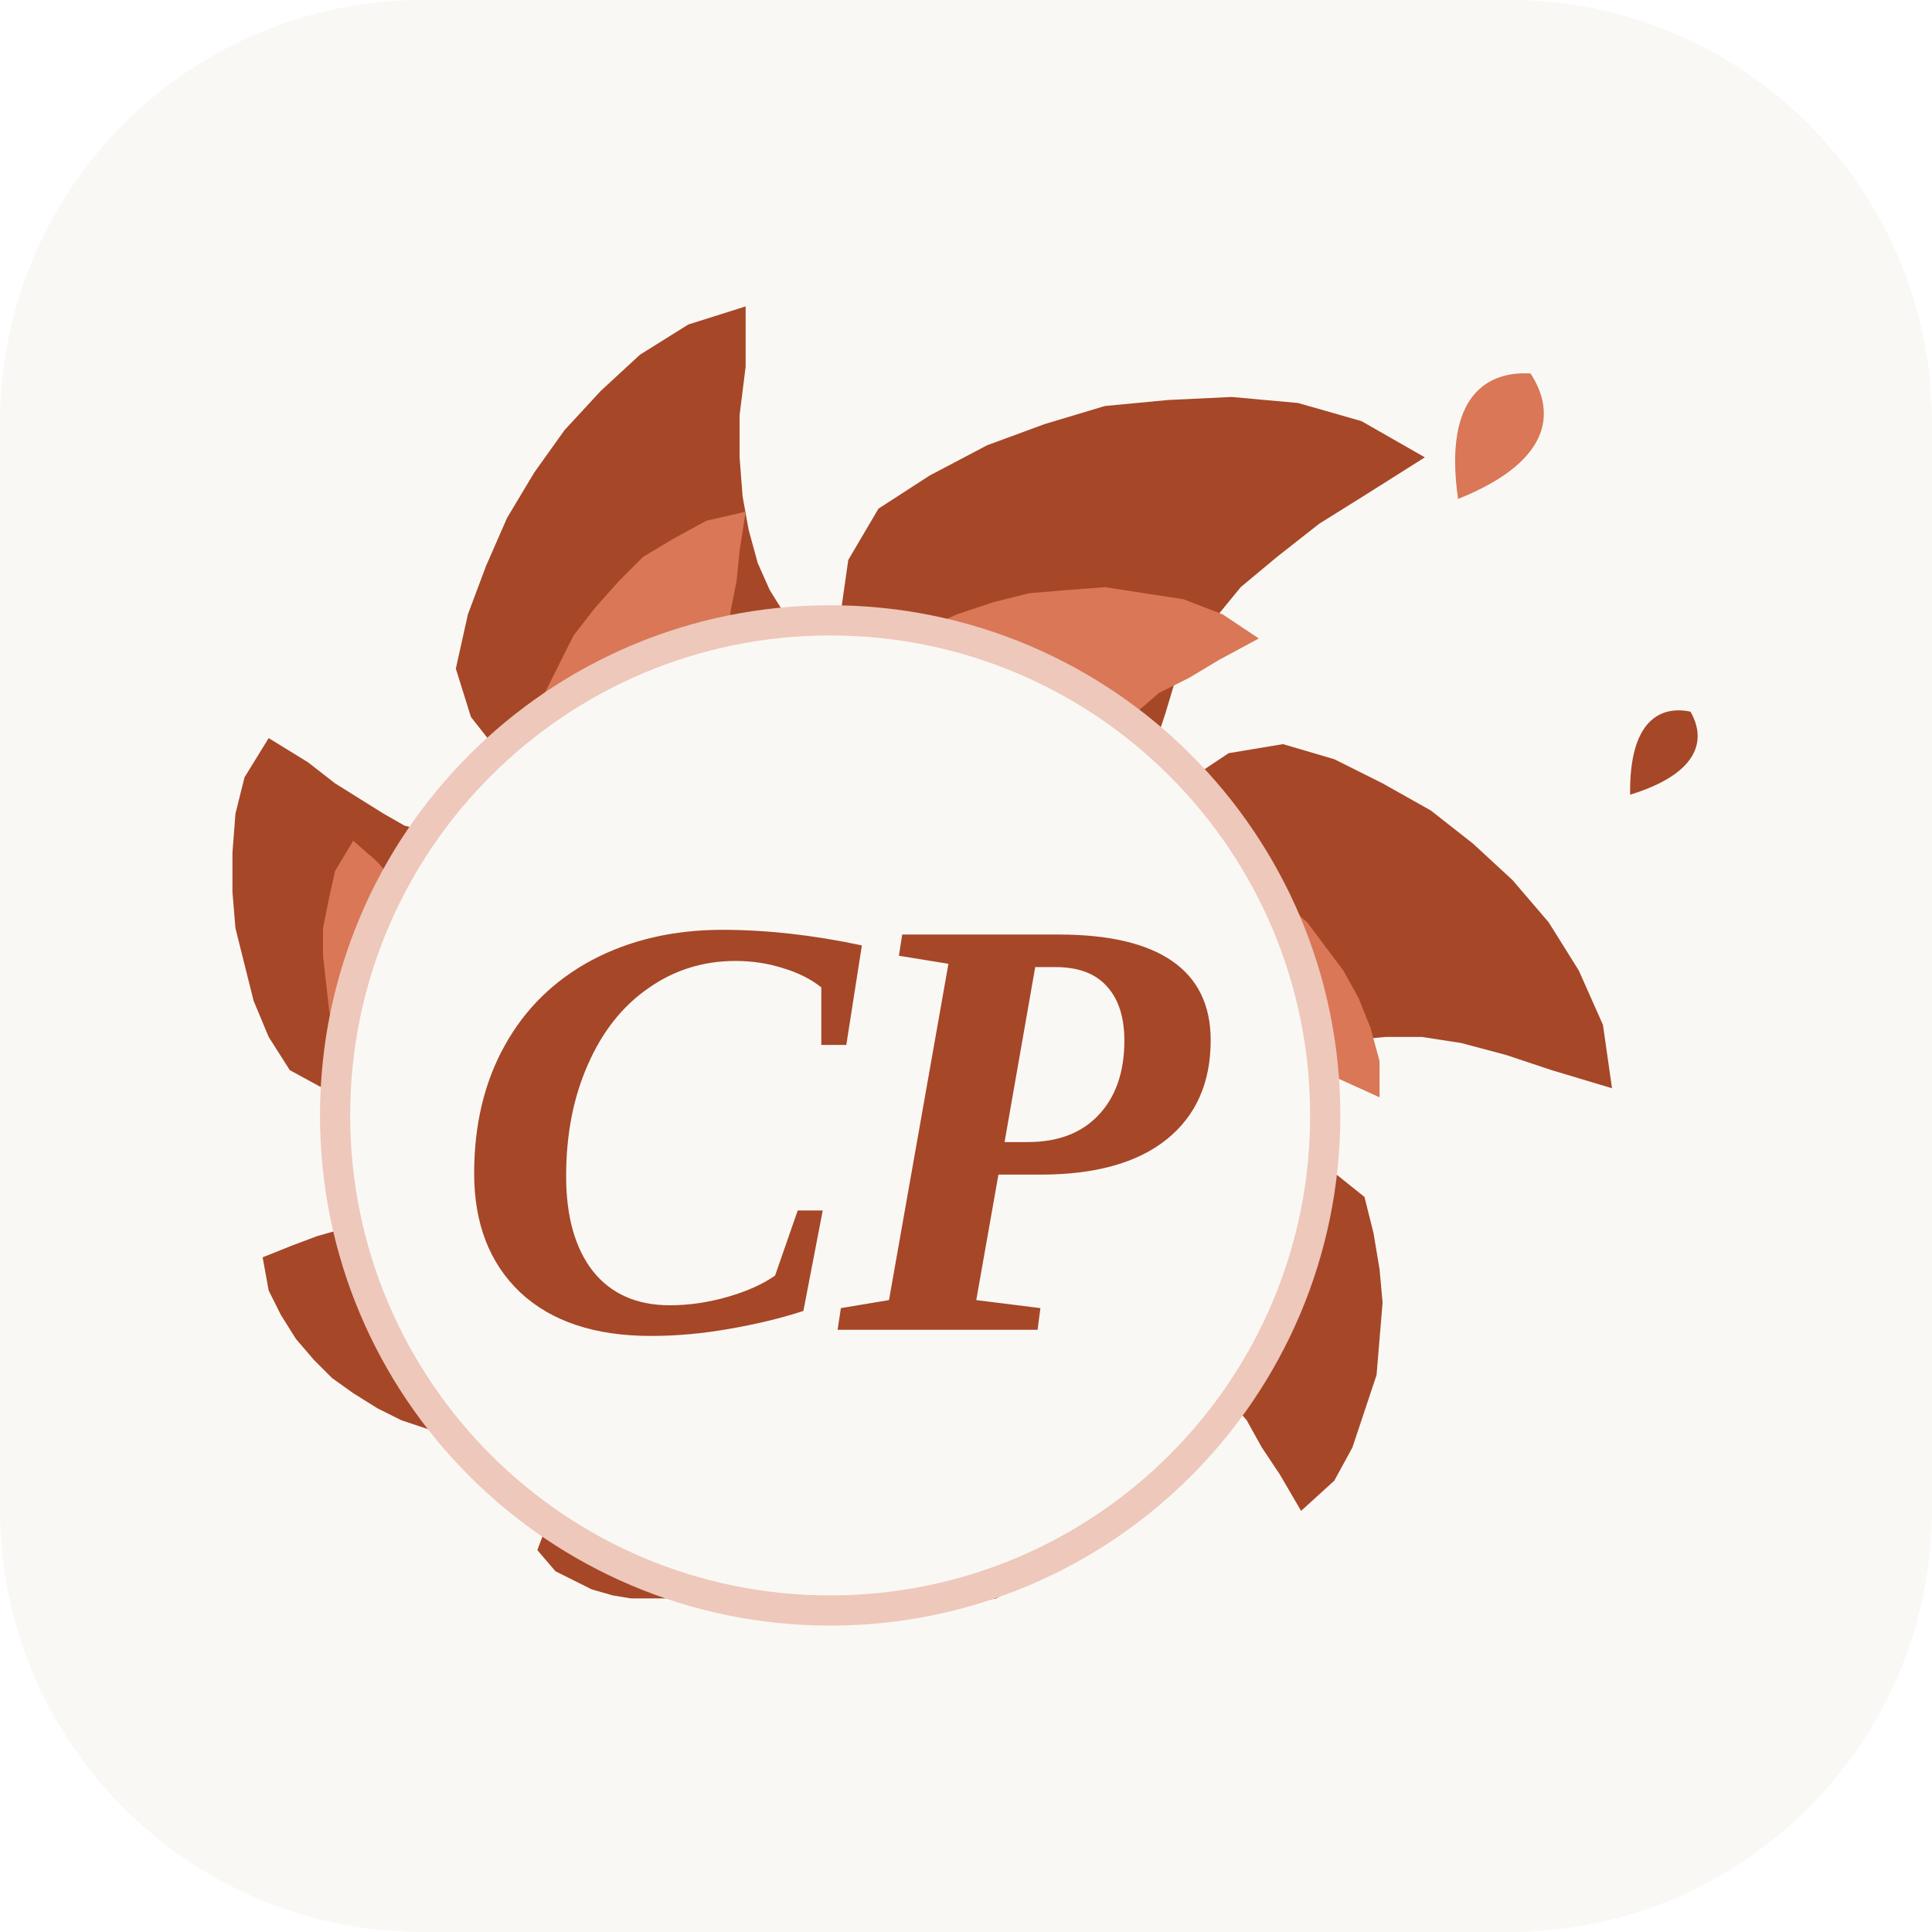
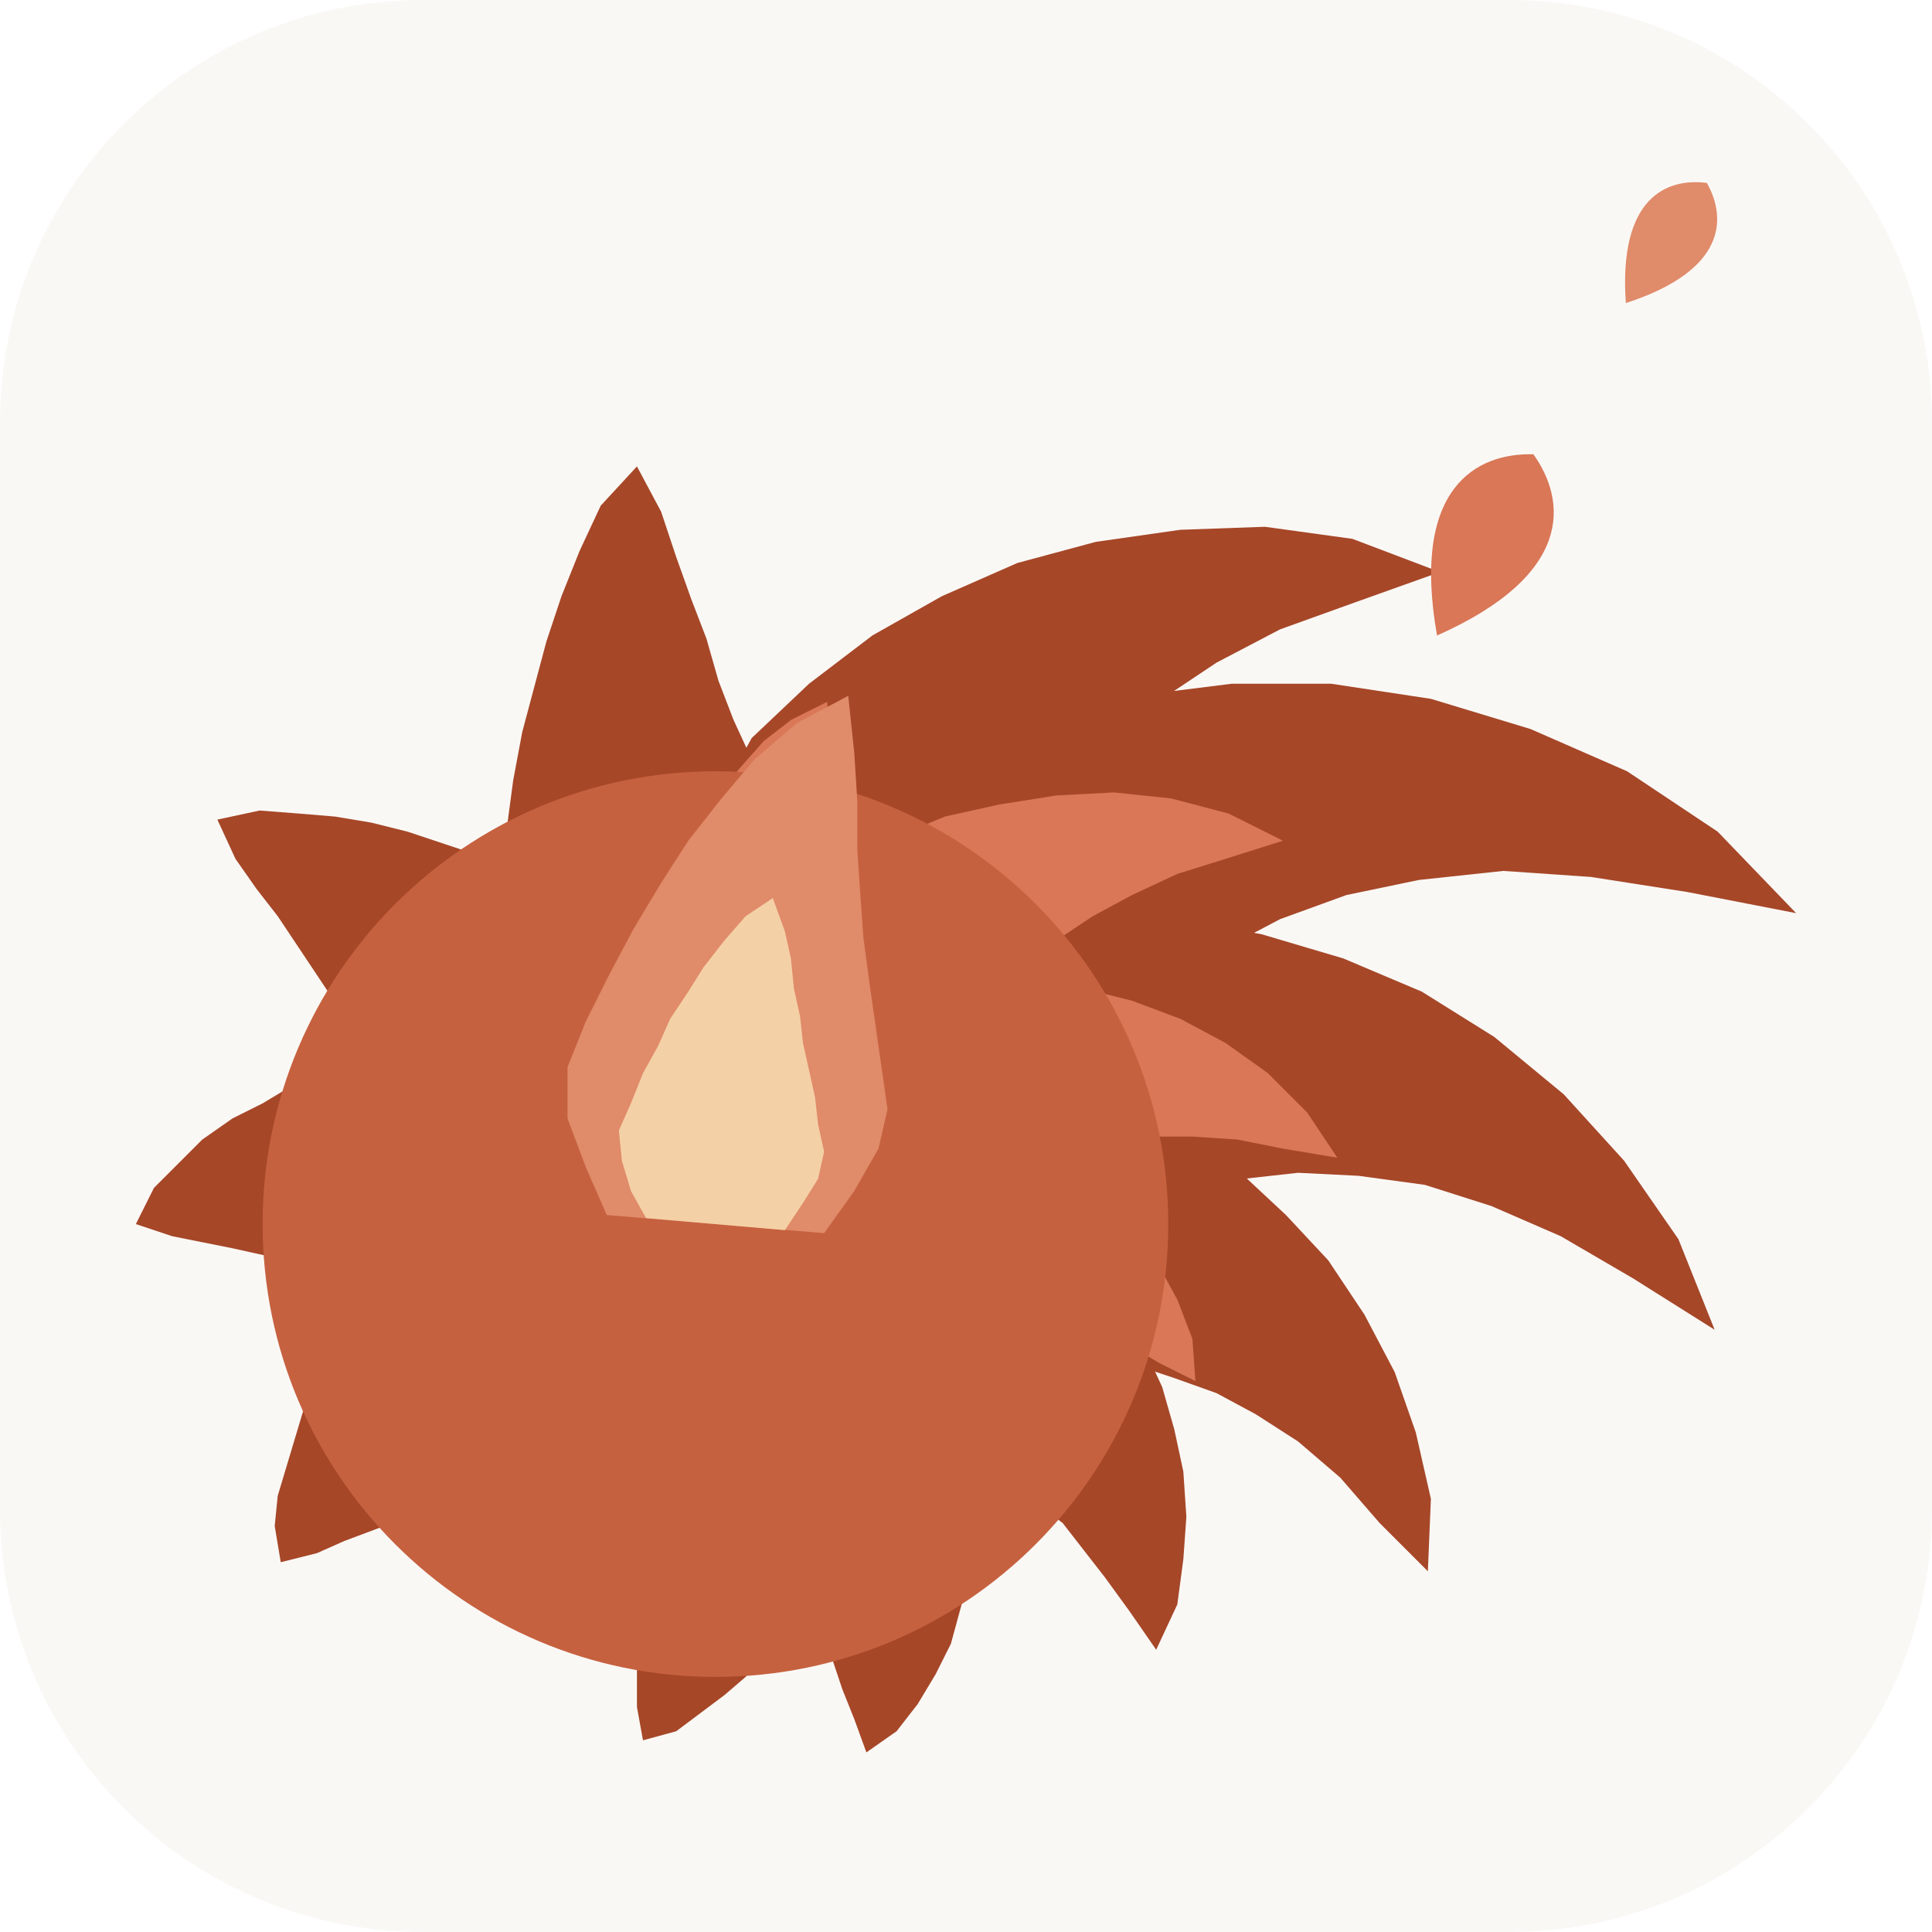
<svg xmlns="http://www.w3.org/2000/svg" viewBox="0 0 64 64" role="img" aria-label="Chinmaya Patro Study Desk">
  <rect width="64" height="64" rx="14" fill="#FAF8F5" />
-   <g transform="translate(-3.50 1.95)">
-     <path d="M33.7 47.8 L33.2 47.9 L32.8 47.7 L32.7 47.6 L32.9 47.7 L33.2 47.8 L33.4 48.1 L33.6 48.4 L33.8 48.8 L33.9 49.2 L34.0 49.7 L34.2 50.3 L34.4 51.0 L34.4 51.0 L35.2 51.2 L35.9 51.1 L36.5 51.0 L37.0 50.7 L37.5 50.5 L38.0 50.2 L38.5 49.8 L39.0 49.4 L39.4 48.9 L39.3 48.2 L38.9 47.5 L38.3 47.1Z" fill="#A64728" />
-     <path d="M42.2 41.7 L42.1 42.4 L41.7 42.8 L41.7 43.0 L42.1 43.0 L42.6 43.2 L43.1 43.5 L43.7 43.9 L44.2 44.4 L44.8 45.1 L45.3 46.0 L45.9 46.9 L46.6 48.1 L46.6 48.1 L47.7 47.1 L48.3 46.0 L48.7 44.8 L49.1 43.6 L49.2 42.4 L49.3 41.2 L49.2 40.1 L49.0 38.9 L48.7 37.7 L47.7 36.9 L46.4 36.5 L45.3 36.6Z" fill="#A64728" />
-     <path d="M44.0 32.1 L45.0 32.7 L45.5 33.3 L46.1 33.4 L46.7 33.0 L47.4 32.7 L48.3 32.5 L49.4 32.4 L50.6 32.4 L51.9 32.6 L53.4 33.0 L54.9 33.5 L56.9 34.1 L56.9 34.1 L56.6 32.0 L55.8 30.2 L54.8 28.6 L53.6 27.2 L52.3 26.0 L50.9 24.9 L49.3 24.0 L47.7 23.2 L46.0 22.7 L44.2 23.0 L42.7 24.0 L41.6 25.3Z" fill="#A64728" />
-     <path d="M38.8 23.9 L40.1 23.4 L41.2 23.1 L41.8 22.6 L42.1 21.7 L42.4 20.7 L43.0 19.6 L43.7 18.6 L44.6 17.5 L45.8 16.5 L47.2 15.4 L48.8 14.4 L50.7 13.2 L50.7 13.2 L48.6 12.0 L46.5 11.4 L44.3 11.2 L42.2 11.3 L40.1 11.5 L38.1 12.1 L36.2 12.8 L34.3 13.8 L32.6 14.9 L31.6 16.6 L31.3 18.7 L31.4 20.6Z" fill="#A64728" />
-     <path d="M28.7 21.7 L29.3 20.5 L29.8 19.8 L30.0 19.1 L29.5 18.4 L29.0 17.6 L28.6 16.7 L28.3 15.6 L28.1 14.5 L28.0 13.2 L28.0 11.8 L28.2 10.2 L28.2 8.2 L28.2 8.2 L26.3 8.8 L24.7 9.8 L23.4 11.0 L22.2 12.3 L21.2 13.7 L20.3 15.2 L19.6 16.8 L19.0 18.4 L18.6 20.2 L19.1 21.8 L20.2 23.2 L21.5 24.3Z" fill="#A64728" />
-     <path d="M19.7 27.8 L19.6 26.9 L19.7 26.2 L19.5 25.8 L19.0 25.8 L18.3 25.8 L17.7 25.6 L16.9 25.4 L16.2 25.0 L15.4 24.5 L14.6 24.0 L13.7 23.3 L12.4 22.5 L12.4 22.5 L11.6 23.8 L11.3 25.0 L11.2 26.3 L11.2 27.6 L11.3 28.8 L11.6 30.0 L11.9 31.2 L12.4 32.4 L13.1 33.5 L14.2 34.1 L15.6 34.2 L16.8 33.9Z" fill="#A64728" />
-     <path d="M18.1 38.2 L17.6 37.6 L17.4 37.1 L17.2 37.0 L17.0 37.3 L16.7 37.6 L16.3 38.0 L15.8 38.3 L15.3 38.5 L14.7 38.8 L14.0 39.0 L13.2 39.3 L12.2 39.7 L12.2 39.7 L12.4 40.8 L12.8 41.6 L13.3 42.4 L13.9 43.1 L14.5 43.7 L15.2 44.2 L16.0 44.7 L16.8 45.1 L17.7 45.4 L18.5 45.1 L19.4 44.4 L19.8 43.6Z" fill="#A64728" />
-     <path d="M23.5 45.9 L23.0 45.7 L22.7 45.3 L22.6 45.3 L22.7 45.6 L22.7 45.9 L22.7 46.3 L22.6 46.7 L22.4 47.1 L22.2 47.6 L21.9 48.1 L21.6 48.6 L21.3 49.4 L21.3 49.4 L21.9 50.1 L22.5 50.4 L23.1 50.7 L23.8 50.9 L24.4 51.0 L25.1 51.0 L25.8 51.0 L26.4 50.9 L27.1 50.8 L27.6 50.2 L27.7 49.4 L27.6 48.6Z" fill="#A64728" />
-     <path d="M20.0 30.3 L19.9 29.8 L20.1 29.3 L20.0 29.1 L19.7 29.1 L19.2 29.0 L18.7 28.9 L18.2 28.6 L17.7 28.3 L17.2 27.8 L16.6 27.3 L16.0 26.6 L15.2 25.9 L15.2 25.9 L14.6 26.9 L14.4 27.8 L14.2 28.8 L14.2 29.7 L14.3 30.6 L14.4 31.5 L14.6 32.4 L15.0 33.3 L15.4 34.1 L16.2 34.6 L17.3 34.8 L18.2 34.6Z" fill="#D97757" />
-     <path d="M27.7 23.4 L28.1 22.8 L28.5 22.5 L28.6 22.1 L28.3 21.7 L28.1 21.2 L27.9 20.6 L27.8 19.9 L27.7 19.2 L27.7 18.3 L27.9 17.3 L28.0 16.3 L28.2 15.0 L28.2 15.0 L26.9 15.3 L25.8 15.9 L24.8 16.5 L24.0 17.3 L23.2 18.2 L22.5 19.1 L22.0 20.1 L21.5 21.1 L21.1 22.2 L21.4 23.3 L22.0 24.4 L22.9 25.0Z" fill="#D97757" />
-     <path d="M37.4 24.8 L38.1 24.6 L38.7 24.6 L39.1 24.4 L39.3 23.9 L39.6 23.3 L40.0 22.8 L40.5 22.2 L41.2 21.6 L41.9 21.0 L42.9 20.5 L43.9 19.9 L45.2 19.2 L45.2 19.2 L44.0 18.4 L42.7 17.9 L41.4 17.7 L40.1 17.5 L38.8 17.6 L37.6 17.7 L36.4 18.0 L35.2 18.4 L34.1 18.9 L33.3 19.9 L32.9 21.2 L33.0 22.3Z" fill="#D97757" />
-     <path d="M42.6 32.2 L42.9 32.6 L42.9 33.1 L43.1 33.2 L43.4 33.0 L43.9 32.9 L44.4 32.9 L45.0 32.9 L45.7 33.0 L46.4 33.2 L47.2 33.5 L48.1 33.9 L49.2 34.4 L49.2 34.4 L49.2 33.2 L48.9 32.1 L48.5 31.1 L48.0 30.2 L47.4 29.4 L46.8 28.6 L46.1 28.0 L45.3 27.4 L44.4 26.9 L43.5 26.8 L42.4 27.2 L41.7 27.9Z" fill="#D97757" />
-     <path d="M41.2 40.9 L41.0 41.2 L40.6 41.4 L40.6 41.4 L40.8 41.5 L41.1 41.7 L41.4 41.9 L41.6 42.3 L41.9 42.7 L42.2 43.1 L42.4 43.7 L42.7 44.3 L43.0 45.1 L43.0 45.1 L43.7 44.5 L44.2 43.9 L44.5 43.3 L44.8 42.7 L45.0 42.0 L45.2 41.3 L45.3 40.7 L45.3 40.0 L45.3 39.3 L44.9 38.7 L44.1 38.3 L43.4 38.2Z" fill="#D97757" />
-     <path d="M35.6 45.8 L35.2 45.8 L35.0 45.6 L34.9 45.5 L35.0 45.6 L35.2 45.8 L35.3 46.0 L35.3 46.3 L35.4 46.7 L35.4 47.0 L35.4 47.4 L35.3 47.9 L35.4 48.5 L35.4 48.5 L36.0 48.6 L36.5 48.5 L37.0 48.3 L37.4 48.2 L37.8 48.0 L38.2 47.7 L38.6 47.5 L38.9 47.2 L39.2 46.8 L39.3 46.3 L39.0 45.7 L38.6 45.3Z" fill="#D97757" />
-     <circle cx="31.0" cy="35.0" r="16.4" fill="#FAF8F5" />
-     <circle cx="31.0" cy="35.0" r="16.4" fill="none" stroke="#EEC8BA" stroke-width="1" />
-     <text x="31.0" y="42.1" text-anchor="middle" font-family="Georgia, 'Times New Roman', serif" font-style="italic" font-weight="700" fill="#A64728" font-size="20" letter-spacing="-0.6">CP</text>
-     <path d="M53.0 14.9C50.8 12.1 51.8 10.7 53.0 10.1C54.2 10.7 55.2 12.1 53.0 14.9Z" fill="#D97757" transform="rotate(30 53.0 12.5)" />
-     <path d="M58.5 24.7C57.0 22.7 57.6 21.7 58.5 21.3C59.4 21.7 60.0 22.7 58.5 24.7Z" fill="#A64728" transform="rotate(36 58.5 23.0)" />
+   <g transform="translate(-3.30 1.55)">
+     <path d="M32.7 32.4 L34.1 31.0 L35.4 29.9 L36.4 28.7 L37.0 27.2 L37.9 25.7 L38.9 24.3 L40.2 22.9 L41.8 21.6 L43.6 20.4 L45.7 19.3 L48.2 18.4 L51.0 17.4 L51.0 17.4 L48.1 16.3 L45.2 15.9 L42.4 16.0 L39.6 16.4 L37.0 17.1 L34.5 18.2 L32.2 19.5 L30.1 21.1 L28.2 22.9 L27.0 25.1 L26.5 27.6 L26.4 29.9Z" fill="#A64728" />
+     <path d="M34.9 35.2 L37.1 34.2 L39.0 33.4 L40.7 32.4 L42.1 31.1 L43.8 29.9 L45.7 28.9 L47.9 28.1 L50.3 27.6 L53.1 27.3 L56.0 27.5 L59.2 28.0 L62.8 28.7 L62.8 28.7 L60.2 26.0 L57.2 24.0 L54.0 22.6 L50.7 21.6 L47.4 21.1 L44.1 21.1 L40.9 21.5 L37.9 22.2 L35.0 23.4 L32.6 25.3 L30.9 27.7 L29.7 30.2Z" fill="#A64728" />
+     <path d="M35.7 38.4 L37.7 38.4 L39.5 38.5 L41.1 38.4 L42.8 37.8 L44.5 37.5 L46.3 37.3 L48.3 37.4 L50.5 37.7 L52.7 38.4 L55.0 39.4 L57.4 40.8 L60.1 42.5 L60.1 42.5 L58.9 39.5 L57.1 36.9 L55.1 34.7 L52.8 32.8 L50.4 31.3 L47.8 30.2 L45.1 29.4 L42.4 28.9 L39.7 28.7 L37.2 29.4 L35.0 30.8 L33.2 32.3Z" fill="#A64728" />
+     <path d="M35.1 41.7 L36.4 42.4 L37.5 43.1 L38.5 43.6 L39.7 43.6 L41.0 43.7 L42.2 44.1 L43.6 44.6 L44.9 45.3 L46.3 46.2 L47.7 47.4 L49.0 48.9 L50.6 50.5 L50.6 50.5 L50.7 48.1 L50.2 45.9 L49.5 43.9 L48.5 42.0 L47.3 40.2 L45.9 38.7 L44.4 37.3 L42.7 36.1 L41.0 35.1 L39.0 34.8 L37.1 35.1 L35.4 35.7Z" fill="#A64728" />
+     <path d="M33.5 44.4 L33.9 45.4 L34.3 46.2 L34.7 46.7 L35.5 46.9 L36.2 47.3 L37.0 47.7 L37.7 48.3 L38.5 48.9 L39.2 49.8 L39.9 50.7 L40.7 51.8 L41.6 53.1 L41.6 53.1 L42.3 51.6 L42.5 50.1 L42.6 48.7 L42.5 47.2 L42.2 45.8 L41.8 44.4 L41.2 43.1 L40.5 41.9 L39.7 40.7 L38.5 40.0 L37.2 39.7 L35.8 39.7Z" fill="#A64728" />
+     <path d="M28.4 30.3 L28.9 28.8 L29.2 27.4 L29.2 26.1 L28.7 24.8 L28.2 23.6 L27.6 22.3 L27.1 21.0 L26.7 19.6 L26.2 18.3 L25.7 16.9 L25.2 15.4 L24.4 13.9 L24.4 13.9 L23.2 15.2 L22.5 16.7 L21.9 18.2 L21.4 19.7 L21.0 21.2 L20.6 22.7 L20.3 24.3 L20.1 25.8 L19.9 27.4 L20.3 28.9 L21.2 30.2 L22.2 31.5Z" fill="#A64728" />
+     <path d="M23.1 31.1 L22.8 29.8 L22.3 28.7 L21.5 27.7 L20.4 27.3 L19.2 26.8 L18.0 26.4 L16.8 26.0 L15.6 25.7 L14.4 25.5 L13.2 25.4 L11.9 25.3 L10.5 25.6 L10.5 25.6 L11.1 26.9 L11.8 27.9 L12.5 28.8 L13.1 29.7 L13.7 30.6 L14.3 31.5 L14.9 32.4 L15.5 33.3 L16.0 34.2 L16.9 34.7 L18.0 35.0 L19.2 35.2Z" fill="#A64728" />
+     <path d="M19.2 34.8 L18.3 34.1 L17.3 33.5 L16.2 33.3 L15.1 33.6 L14.0 34.0 L13.0 34.4 L12.0 35.0 L11.0 35.5 L10.0 36.2 L9.2 37.0 L8.4 37.8 L7.8 39.0 L7.8 39.0 L9.0 39.4 L10.0 39.6 L11.0 39.8 L11.9 40.0 L12.8 40.2 L13.7 40.5 L14.5 40.8 L15.3 41.1 L16.0 41.4 L16.8 41.3 L17.6 40.8 L18.5 40.3Z" fill="#A64728" />
+     <path d="M18.5 40.9 L17.4 40.9 L16.3 41.0 L15.4 41.4 L14.8 42.3 L14.3 43.2 L13.8 44.1 L13.4 45.0 L13.1 46.0 L12.8 47.0 L12.5 48.0 L12.4 49.0 L12.6 50.2 L12.6 50.2 L13.8 49.9 L14.7 49.5 L15.5 49.2 L16.3 48.9 L17.1 48.6 L17.9 48.3 L18.7 48.0 L19.4 47.8 L20.2 47.6 L20.6 47.1 L20.9 46.3 L21.3 45.4Z" fill="#A64728" />
+     <path d="M28.9 47.3 L28.7 48.2 L28.5 48.9 L28.5 49.6 L29.0 50.1 L29.4 50.7 L29.8 51.3 L30.2 52.0 L30.6 52.7 L30.9 53.5 L31.2 54.4 L31.6 55.4 L32.0 56.5 L32.0 56.5 L33.0 55.8 L33.7 54.9 L34.3 53.9 L34.8 52.9 L35.1 51.8 L35.4 50.7 L35.6 49.6 L35.7 48.5 L35.7 47.4 L35.2 46.4 L34.3 45.6 L33.4 45.0Z" fill="#A64728" />
+     <path d="M24.9 47.2 L24.3 47.9 L23.8 48.4 L23.6 49.0 L23.8 49.6 L24.0 50.3 L24.1 51.0 L24.2 51.7 L24.3 52.5 L24.4 53.3 L24.4 54.1 L24.4 55.0 L24.6 56.1 L24.6 56.1 L25.7 55.8 L26.5 55.2 L27.3 54.6 L28.0 54.0 L28.6 53.3 L29.2 52.5 L29.8 51.7 L30.2 50.9 L30.7 50.0 L30.6 49.1 L30.3 48.1 L29.7 47.3Z" fill="#A64728" />
+     <path d="M32.0 35.4 L33.2 34.7 L34.3 34.0 L35.1 33.3 L35.7 32.3 L36.5 31.4 L37.3 30.4 L38.3 29.6 L39.5 28.8 L40.8 28.1 L42.3 27.4 L43.9 26.9 L45.8 26.3 L45.8 26.3 L44.0 25.4 L42.1 24.9 L40.2 24.7 L38.3 24.8 L36.4 25.1 L34.6 25.5 L32.9 26.2 L31.3 27.1 L29.8 28.1 L28.7 29.4 L28.1 31.1 L27.7 32.7Z" fill="#D97757" />
+     <path d="M33.0 38.1 L34.2 38.1 L35.3 38.1 L36.3 37.9 L37.2 37.4 L38.1 36.9 L39.2 36.6 L40.3 36.3 L41.5 36.1 L42.8 36.1 L44.3 36.2 L45.8 36.5 L47.6 36.8 L47.6 36.8 L46.6 35.3 L45.3 34.0 L43.9 33.0 L42.4 32.2 L40.8 31.6 L39.2 31.2 L37.5 31.0 L35.9 30.9 L34.3 31.0 L32.8 31.7 L31.6 32.7 L30.7 33.9Z" fill="#D97757" />
+     <path d="M32.7 40.8 L33.5 41.3 L34.2 41.8 L34.8 42.0 L35.5 41.9 L36.3 41.9 L37.1 41.9 L37.9 42.0 L38.8 42.3 L39.7 42.6 L40.7 43.0 L41.7 43.6 L42.9 44.2 L42.9 44.2 L42.8 42.8 L42.3 41.5 L41.7 40.4 L41.0 39.4 L40.2 38.4 L39.3 37.6 L38.3 36.8 L37.2 36.2 L36.1 35.6 L34.9 35.6 L33.7 35.9 L32.7 36.4Z" fill="#D97757" />
+     <path d="M29.8 33.5 L30.5 32.6 L31.0 31.8 L31.3 30.9 L31.2 30.0 L31.1 29.0 L31.0 28.1 L30.9 27.1 L30.9 26.1 L30.9 25.1 L30.9 24.0 L30.8 22.9 L30.7 21.7 L30.7 21.7 L29.5 22.3 L28.6 23.0 L27.8 23.9 L27.1 24.8 L26.4 25.7 L25.8 26.7 L25.2 27.7 L24.7 28.7 L24.2 29.8 L24.2 30.9 L24.5 32.0 L25.0 33.1Z" fill="#D97757" />
+     <path d="M24.9 33.2 L24.8 32.3 L24.5 31.4 L24.1 30.7 L23.3 30.3 L22.5 30.0 L21.7 29.6 L20.9 29.3 L20.1 29.1 L19.2 28.9 L18.3 28.7 L17.4 28.6 L16.4 28.8 L16.4 28.8 L16.7 29.7 L17.1 30.5 L17.5 31.2 L17.9 31.9 L18.3 32.6 L18.6 33.2 L18.9 33.9 L19.3 34.6 L19.6 35.2 L20.1 35.6 L20.9 35.8 L21.7 36.0Z" fill="#D97757" />
+     <path d="M21.1 37.5 L20.4 37.2 L19.7 36.9 L19.0 36.9 L18.3 37.3 L17.8 37.7 L17.2 38.2 L16.6 38.7 L16.1 39.2 L15.6 39.7 L15.2 40.3 L14.8 41.0 L14.6 41.9 L14.6 41.9 L15.5 42.0 L16.2 42.1 L16.8 42.1 L17.4 42.2 L18.0 42.2 L18.6 42.3 L19.1 42.4 L19.7 42.5 L20.2 42.6 L20.7 42.4 L21.1 42.0 L21.6 41.5Z" fill="#D97757" />
+     <path d="M29.2 44.5 L29.1 45.2 L29.1 45.7 L29.2 46.2 L29.6 46.5 L30.0 46.8 L30.4 47.2 L30.8 47.5 L31.2 48.0 L31.6 48.5 L32.0 49.0 L32.4 49.6 L33.0 50.2 L33.0 50.2 L33.5 49.5 L33.8 48.8 L34.1 48.1 L34.2 47.3 L34.3 46.5 L34.3 45.8 L34.3 45.0 L34.2 44.2 L34.1 43.5 L33.6 42.9 L32.9 42.5 L32.2 42.2Z" fill="#D97757" />
+     <circle cx="27.0" cy="39.0" r="15.0" fill="#C6613F" />
+     <path d="M30.6 39.3 L31.6 37.9 L32.4 36.5 L32.7 35.2 L32.5 33.8 L32.3 32.4 L32.1 31.0 L31.9 29.5 L31.8 28.1 L31.7 26.6 L31.7 25.0 L31.6 23.4 L31.4 21.5 L31.4 21.5 L29.7 22.4 L28.3 23.6 L27.2 24.9 L26.1 26.3 L25.2 27.7 L24.3 29.2 L23.5 30.7 L22.7 32.3 L22.1 33.8 L22.1 35.5 L22.7 37.1 L23.4 38.7Z" fill="#E08B6A" />
+     <path d="M29.3 39.2 L29.9 38.3 L30.4 37.5 L30.6 36.6 L30.4 35.7 L30.3 34.8 L30.1 33.9 L29.9 33.0 L29.8 32.1 L29.6 31.2 L29.5 30.2 L29.3 29.3 L28.9 28.2 L28.9 28.2 L28.0 28.8 L27.3 29.6 L26.6 30.5 L26.1 31.3 L25.5 32.2 L25.1 33.1 L24.6 34.0 L24.2 35.0 L23.8 35.9 L23.9 36.9 L24.2 37.9 L24.7 38.8Z" fill="#F4D0A6" />
+     <path d="M52.50 19.90C49.44 15.99 50.80 13.95 52.50 13.10C54.20 13.95 55.56 15.99 52.50 19.90Z" fill="#D97757" transform="rotate(28 52.50 16.50)" />
+     <path d="M58.50 8.90C56.34 6.14 57.30 4.70 58.50 4.10C59.70 4.70 60.66 6.14 58.50 8.90Z" fill="#E08B6A" transform="rotate(34 58.50 6.50)" />
  </g>
</svg>
